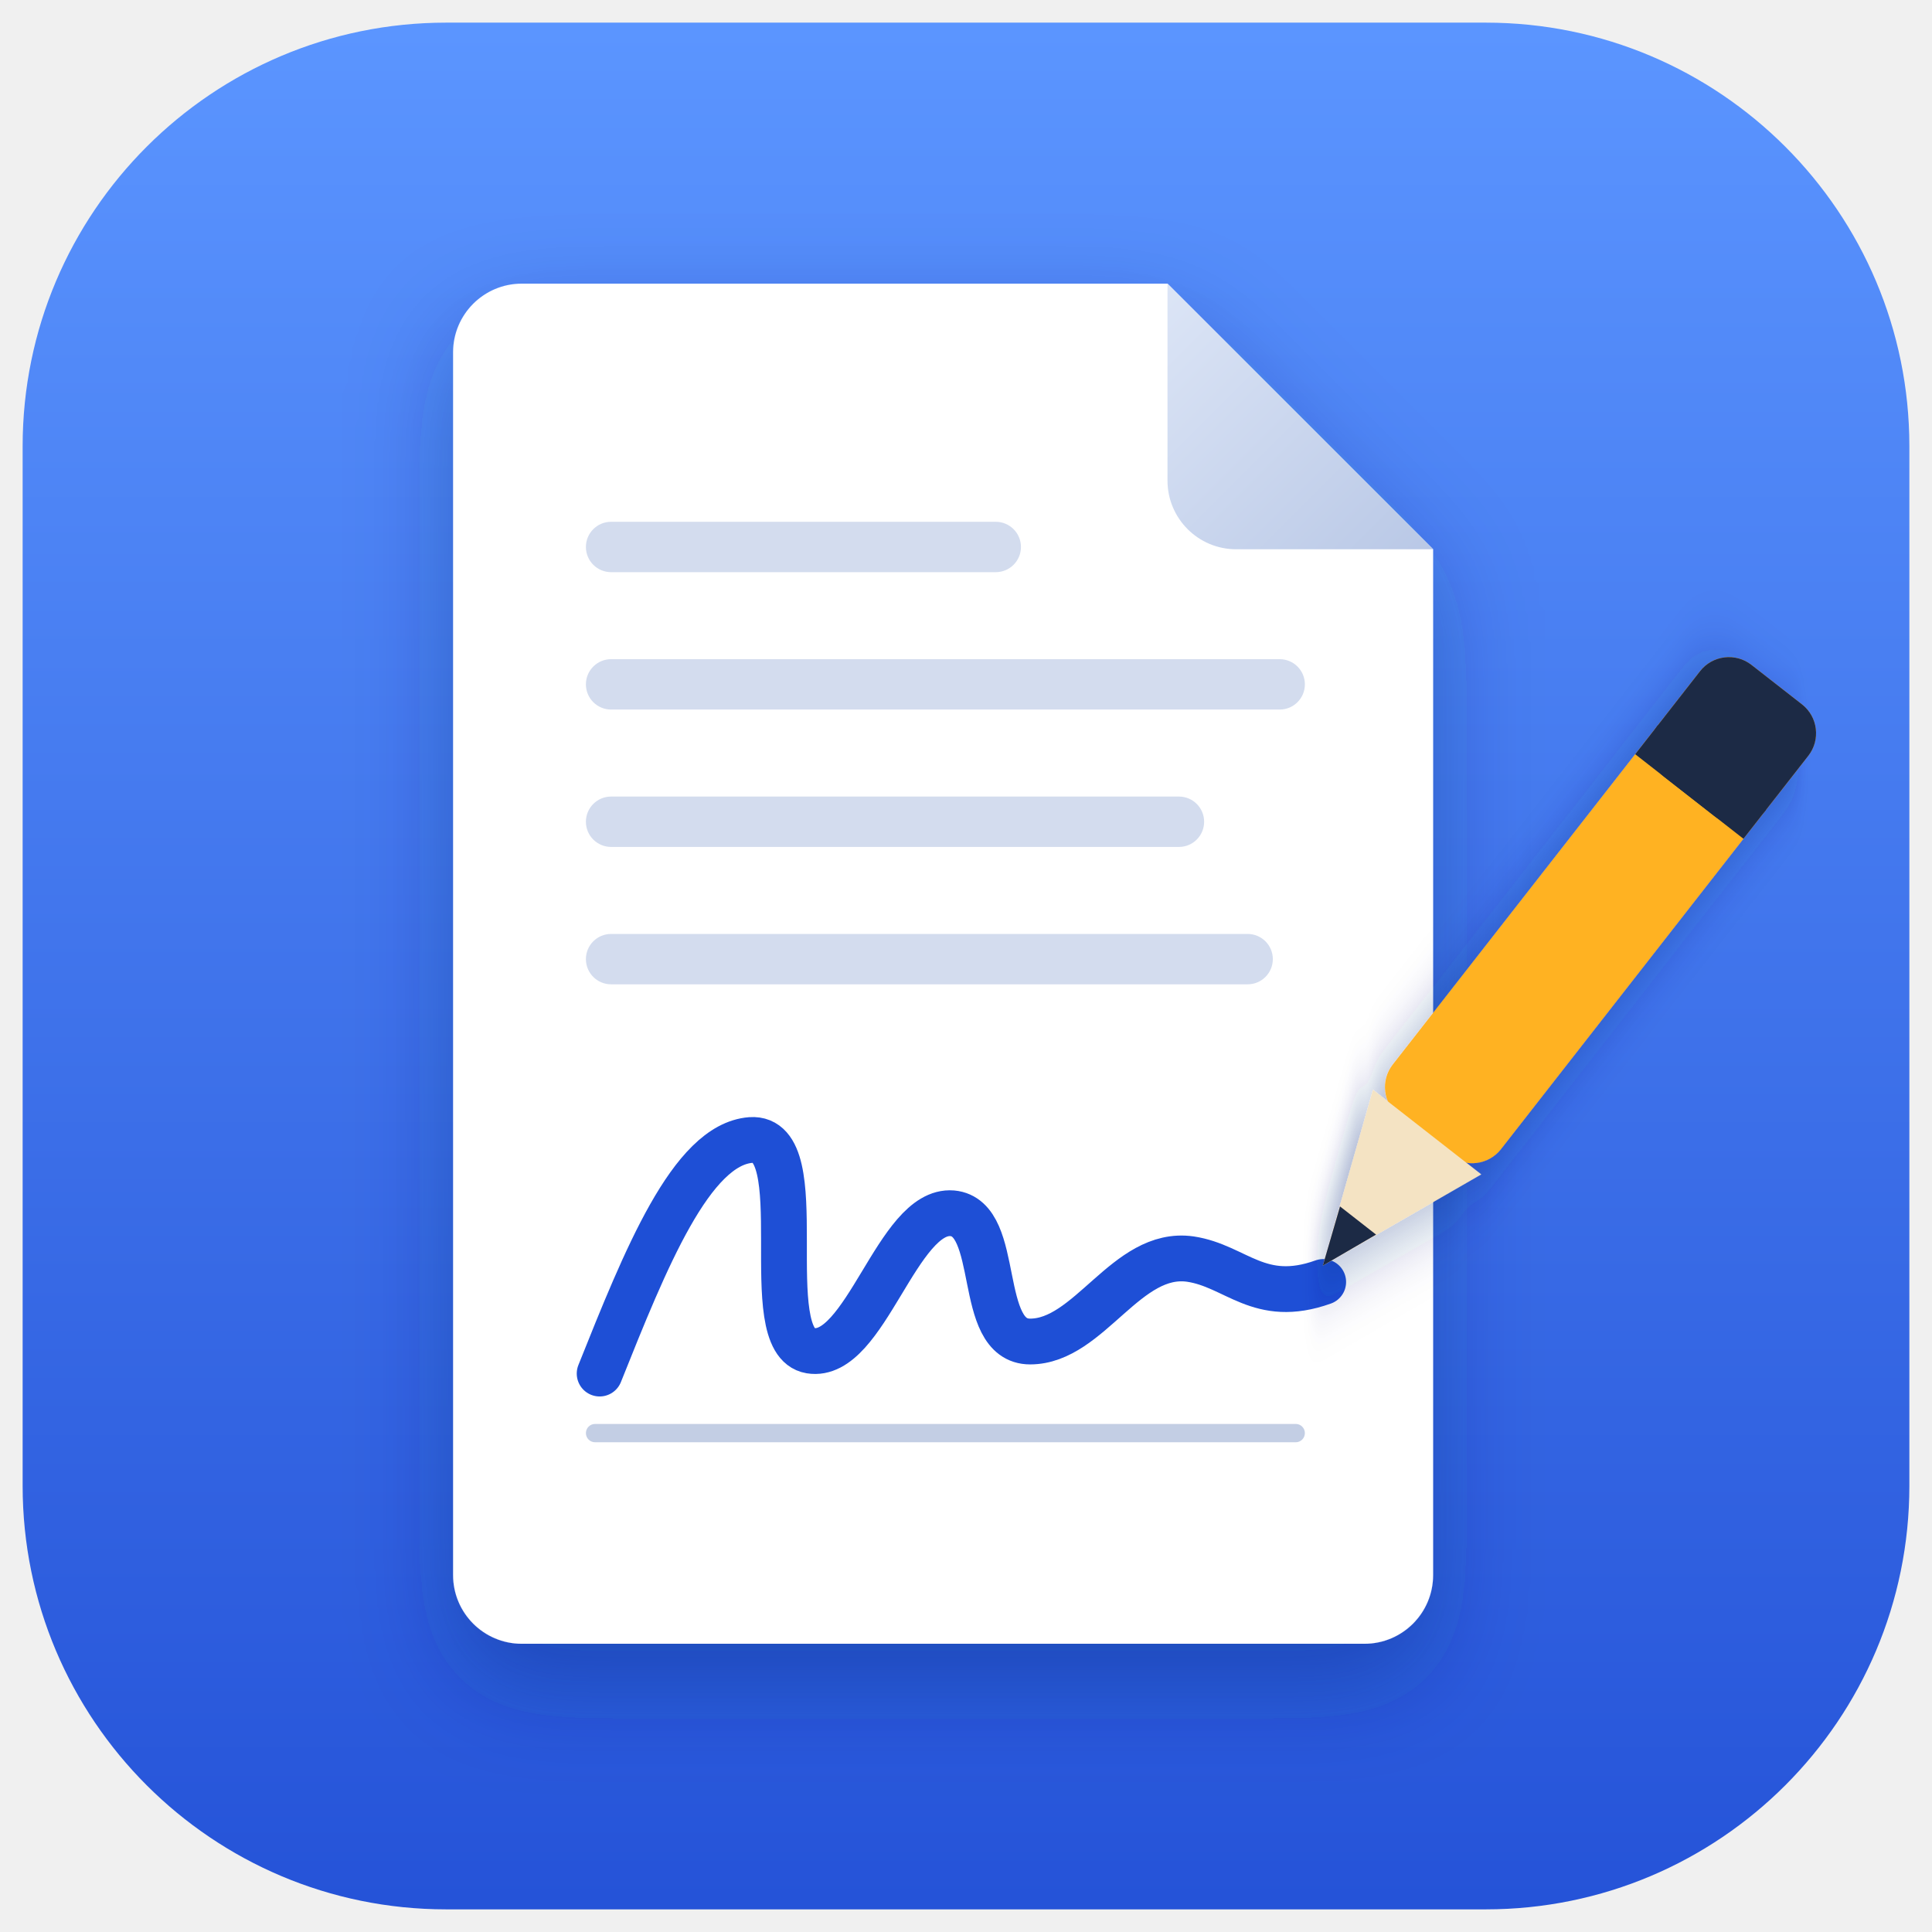
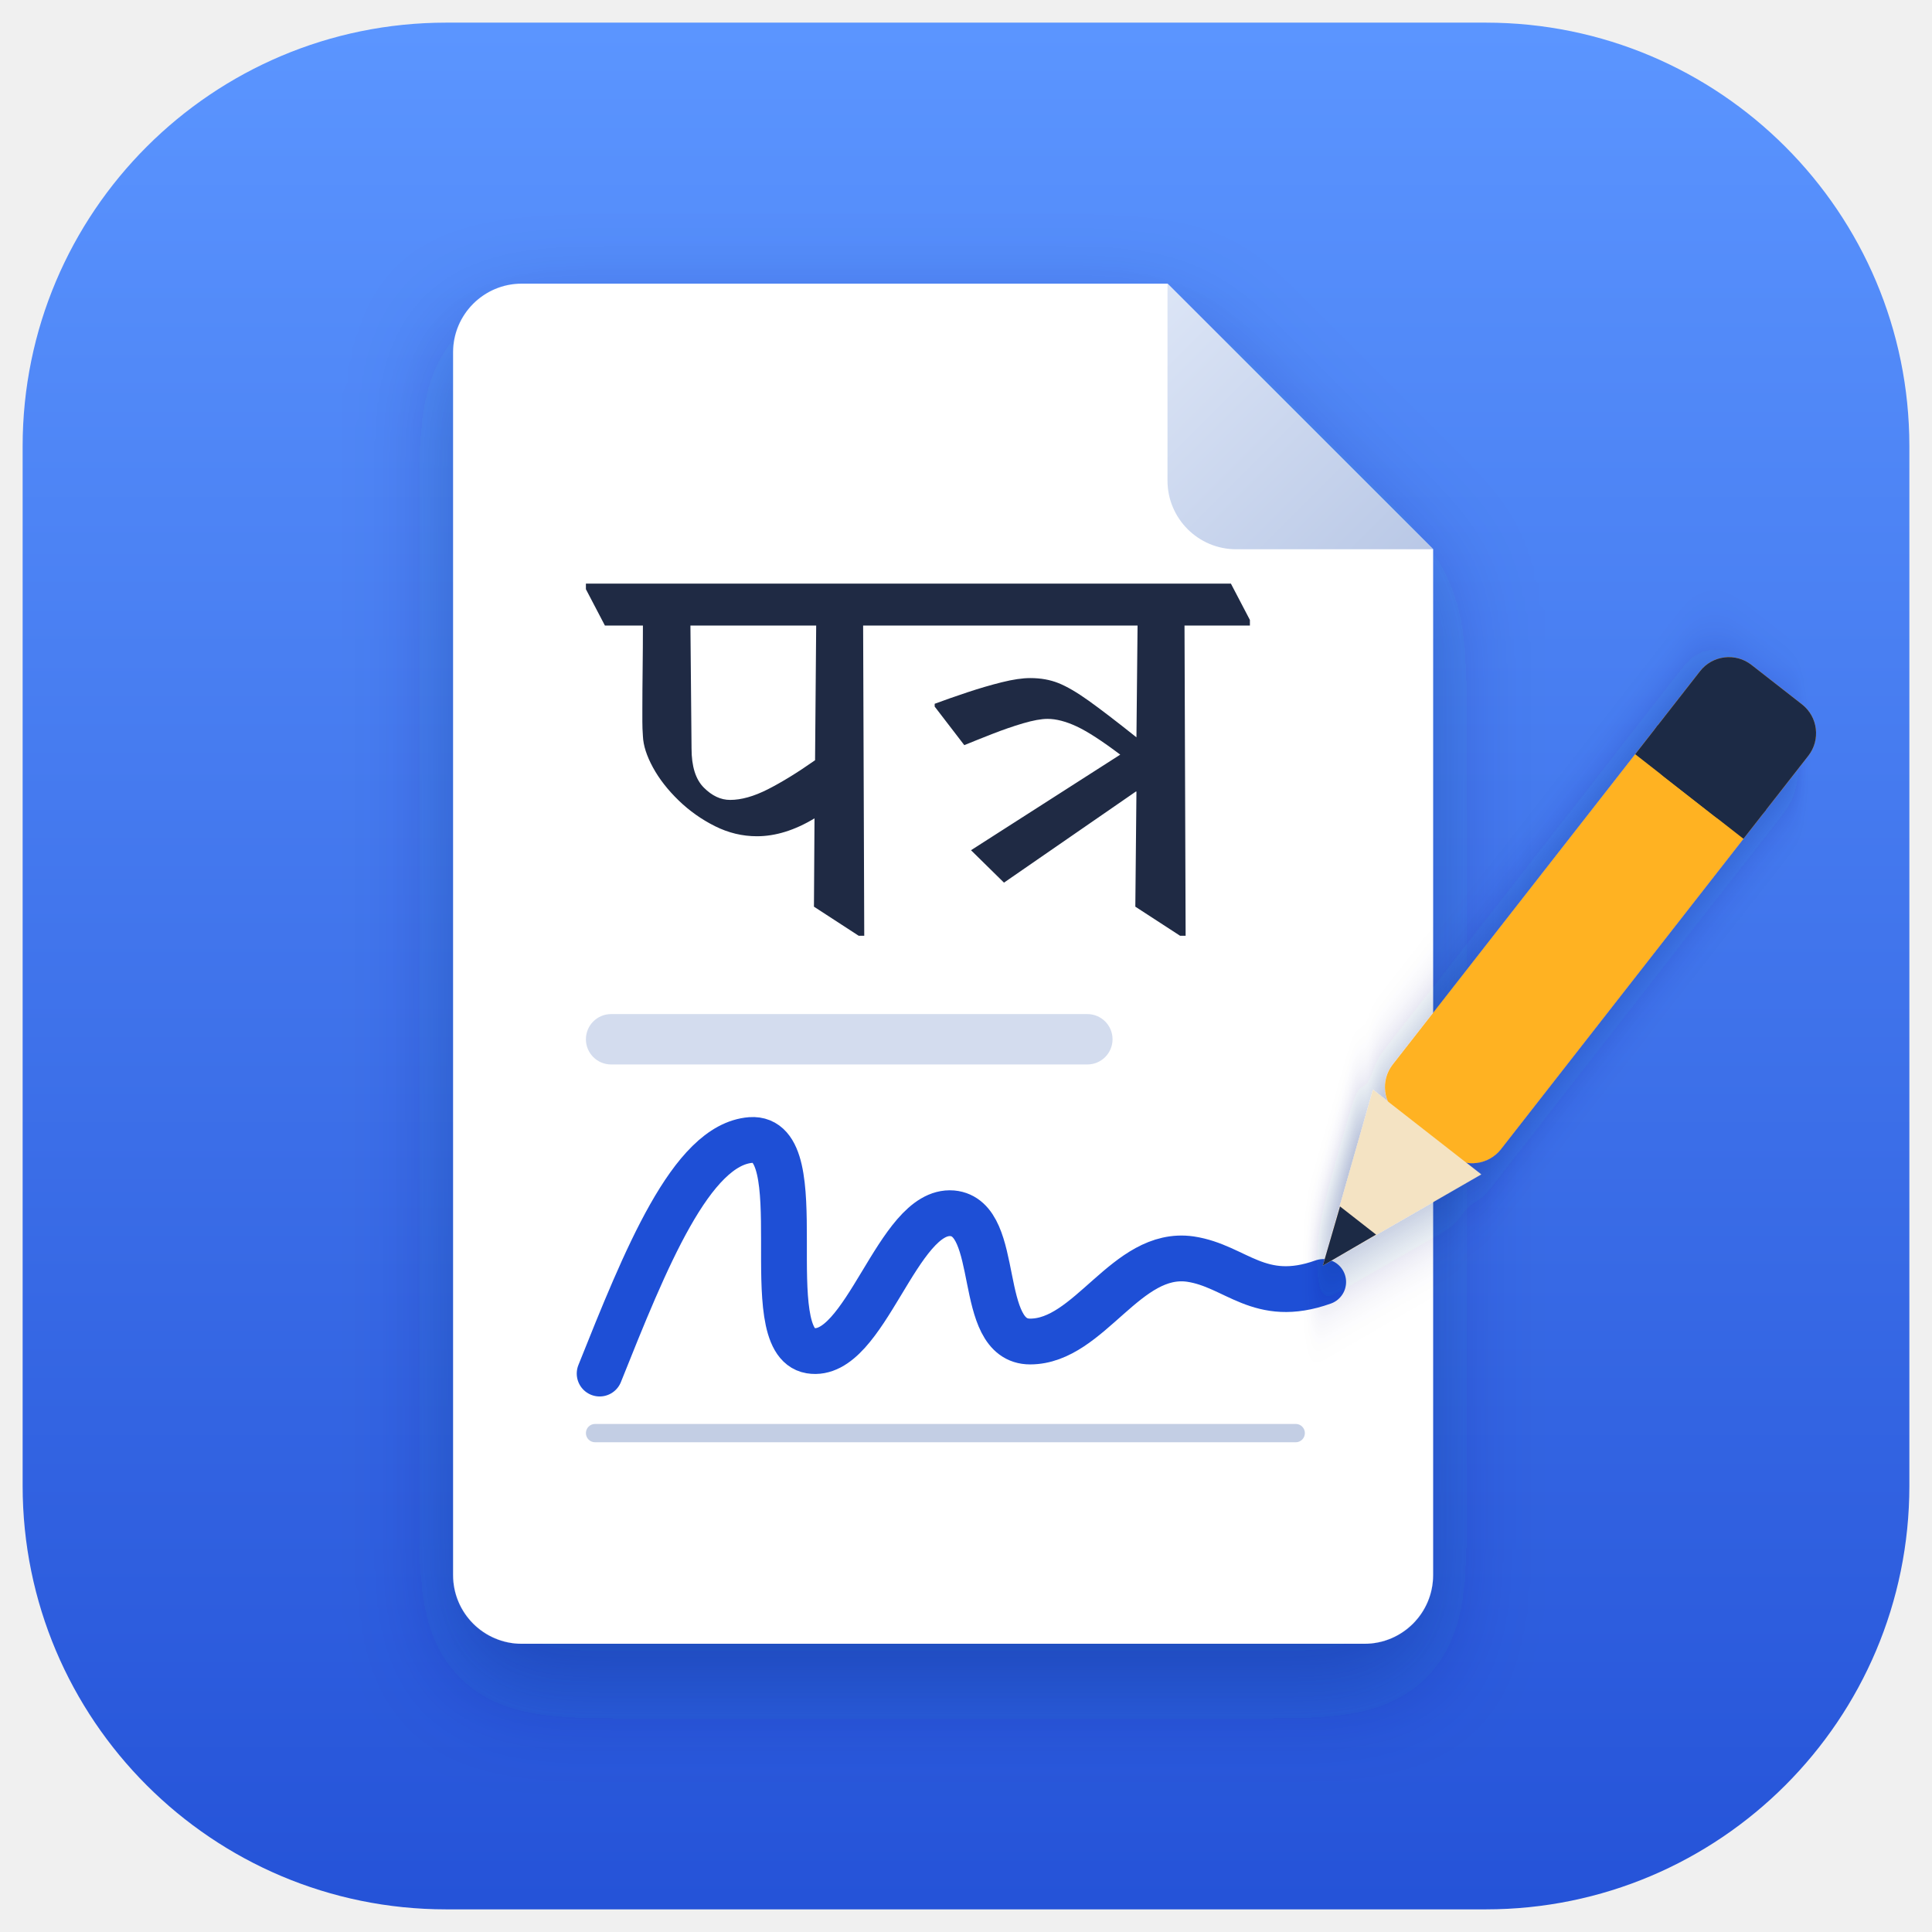
<svg xmlns="http://www.w3.org/2000/svg" width="1024" height="1024" viewBox="0 0 1024 1024">
  <g transform="translate(512 512) scale(1.2136) translate(-512 -512)">
    <defs>
      <linearGradient id="bg" x1="0" y1="0" x2="0" y2="1">
        <stop offset="0" stop-color="#5B95FF" />
        <stop offset="1" stop-color="#2553D8" />
      </linearGradient>
      <linearGradient id="fold" x1="0" y1="0" x2="1" y2="1">
        <stop offset="0" stop-color="#DCE5F6" />
        <stop offset="1" stop-color="#B9C8E6" />
      </linearGradient>
      <filter id="page-shadow" x="-20%" y="-20%" width="140%" height="140%">
        <feDropShadow dx="0" dy="18" stdDeviation="22" flood-color="#0B2A7A" flood-opacity="0.35" />
      </filter>
      <filter id="pen-shadow" x="-30%" y="-30%" width="160%" height="160%">
        <feDropShadow dx="0" dy="10" stdDeviation="12" flood-color="#0B2A7A" flood-opacity="0.35" />
      </filter>
    </defs>
    <rect x="100" y="100" width="824" height="824" rx="185" fill="url(#bg)" />
    <g filter="url(#page-shadow)">
      <path d="M318 214 H600 L716 330 V778 a30 30 0 0 1 -30 30 H318 a30 30 0 0 1 -30 -30 V244 a30 30 0 0 1 30 -30 Z" fill="#FFFFFF" />
    </g>
    <path d="M600 214 V300 a30 30 0 0 0 30 30 H716 Z" fill="url(#fold)" />
+     <path transform="translate(346 345) scale(0.2441)" fill="#1F2A44" d="M306 452 C280 452 255 446 231 434 C207 422 185.3 406.7 166 388 C146.7 369.3 131.3 349.7 120 329 C108.7 308.3 102.7 289.7 102 273 C101.3 263.7 101 255 101 247 C101 239 101 231.3 101 224 C101 202.7 101.2 179 101.5 153 C101.8 127 102 101 102 75 L34 75 L0 10 L0 0 L579 0 L613 65 L613 75 L496 75 L498 630 L488 630 L408 578 L409 420 C373.7 441.3 339.3 452 306 452 Z M412 75 L187 75 L189 295 C189 327 196.3 350.3 211 365 C225.7 379.7 241.3 387 258 387 C278 387 300.5 380.7 325.5 368 C350.5 355.3 378.7 338 410 316 Z M412 75 M984 372 L748 535 L689 477 L956 306 C923.3 281.3 897.3 264.5 878 255.5 C858.7 246.5 841.3 242 826 242 C814.7 242 800 244.7 782 250 C764 255.3 745.7 261.7 727 269 C708.3 276.3 691.7 283 677 289 L624 220 L624 215 C642 208.3 661.5 201.5 682.5 194.5 C703.5 187.5 724 181.5 744 176.5 C764 171.5 781 169 795 169 C813.7 169 830.5 172 845.5 178 C860.5 184 878.5 194.5 899.5 209.5 C920.5 224.5 949 246.3 985 275 L987 75 L591 75 L557 10 L557 0 L1154 0 L1188 65 L1188 75 L1071 75 L1073 630 L1063 630 L983 578 L985 372 Z M984 372" />
    <g fill="#D3DCEE">
-       <rect x="346" y="318" width="190" height="22" rx="11" />
-       <rect x="346" y="378" width="314" height="22" rx="11" />
-       <rect x="346" y="438" width="270" height="22" rx="11" />
-       <rect x="346" y="498" width="300" height="22" rx="11" />
+       <rect x="346" y="533" width="230" height="22" rx="11" />
    </g>
    <rect x="346" y="712" width="314" height="8" rx="4" fill="#C3CEE4" />
    <path d="M352 690 C 372 640, 392 590, 418 588 C 446 586, 420 676, 444 680 C 468 684, 482 618, 506 620 C 528 622, 516 676, 540 676 C 566 676, 582 636, 610 640 C 630 643, 640 660, 668 650" fill="none" stroke="#1E4FD6" stroke-width="20" stroke-linecap="round" stroke-linejoin="round" />
    <g filter="url(#pen-shadow)" transform="translate(-6 34) rotate(38 712 560)">
      <rect x="682" y="300" width="60" height="250" rx="16" fill="#FFB224" />
      <rect x="682" y="300" width="60" height="62" rx="16" fill="#1F2A44" />
      <rect x="682" y="346" width="60" height="16" fill="#1F2A44" />
      <path d="M682 548 H742 L712 622 Z" fill="#F4E3C3" />
      <path d="M702 597 L722 597 L712 622 Z" fill="#1F2A44" />
    </g>
  </g>
</svg>
